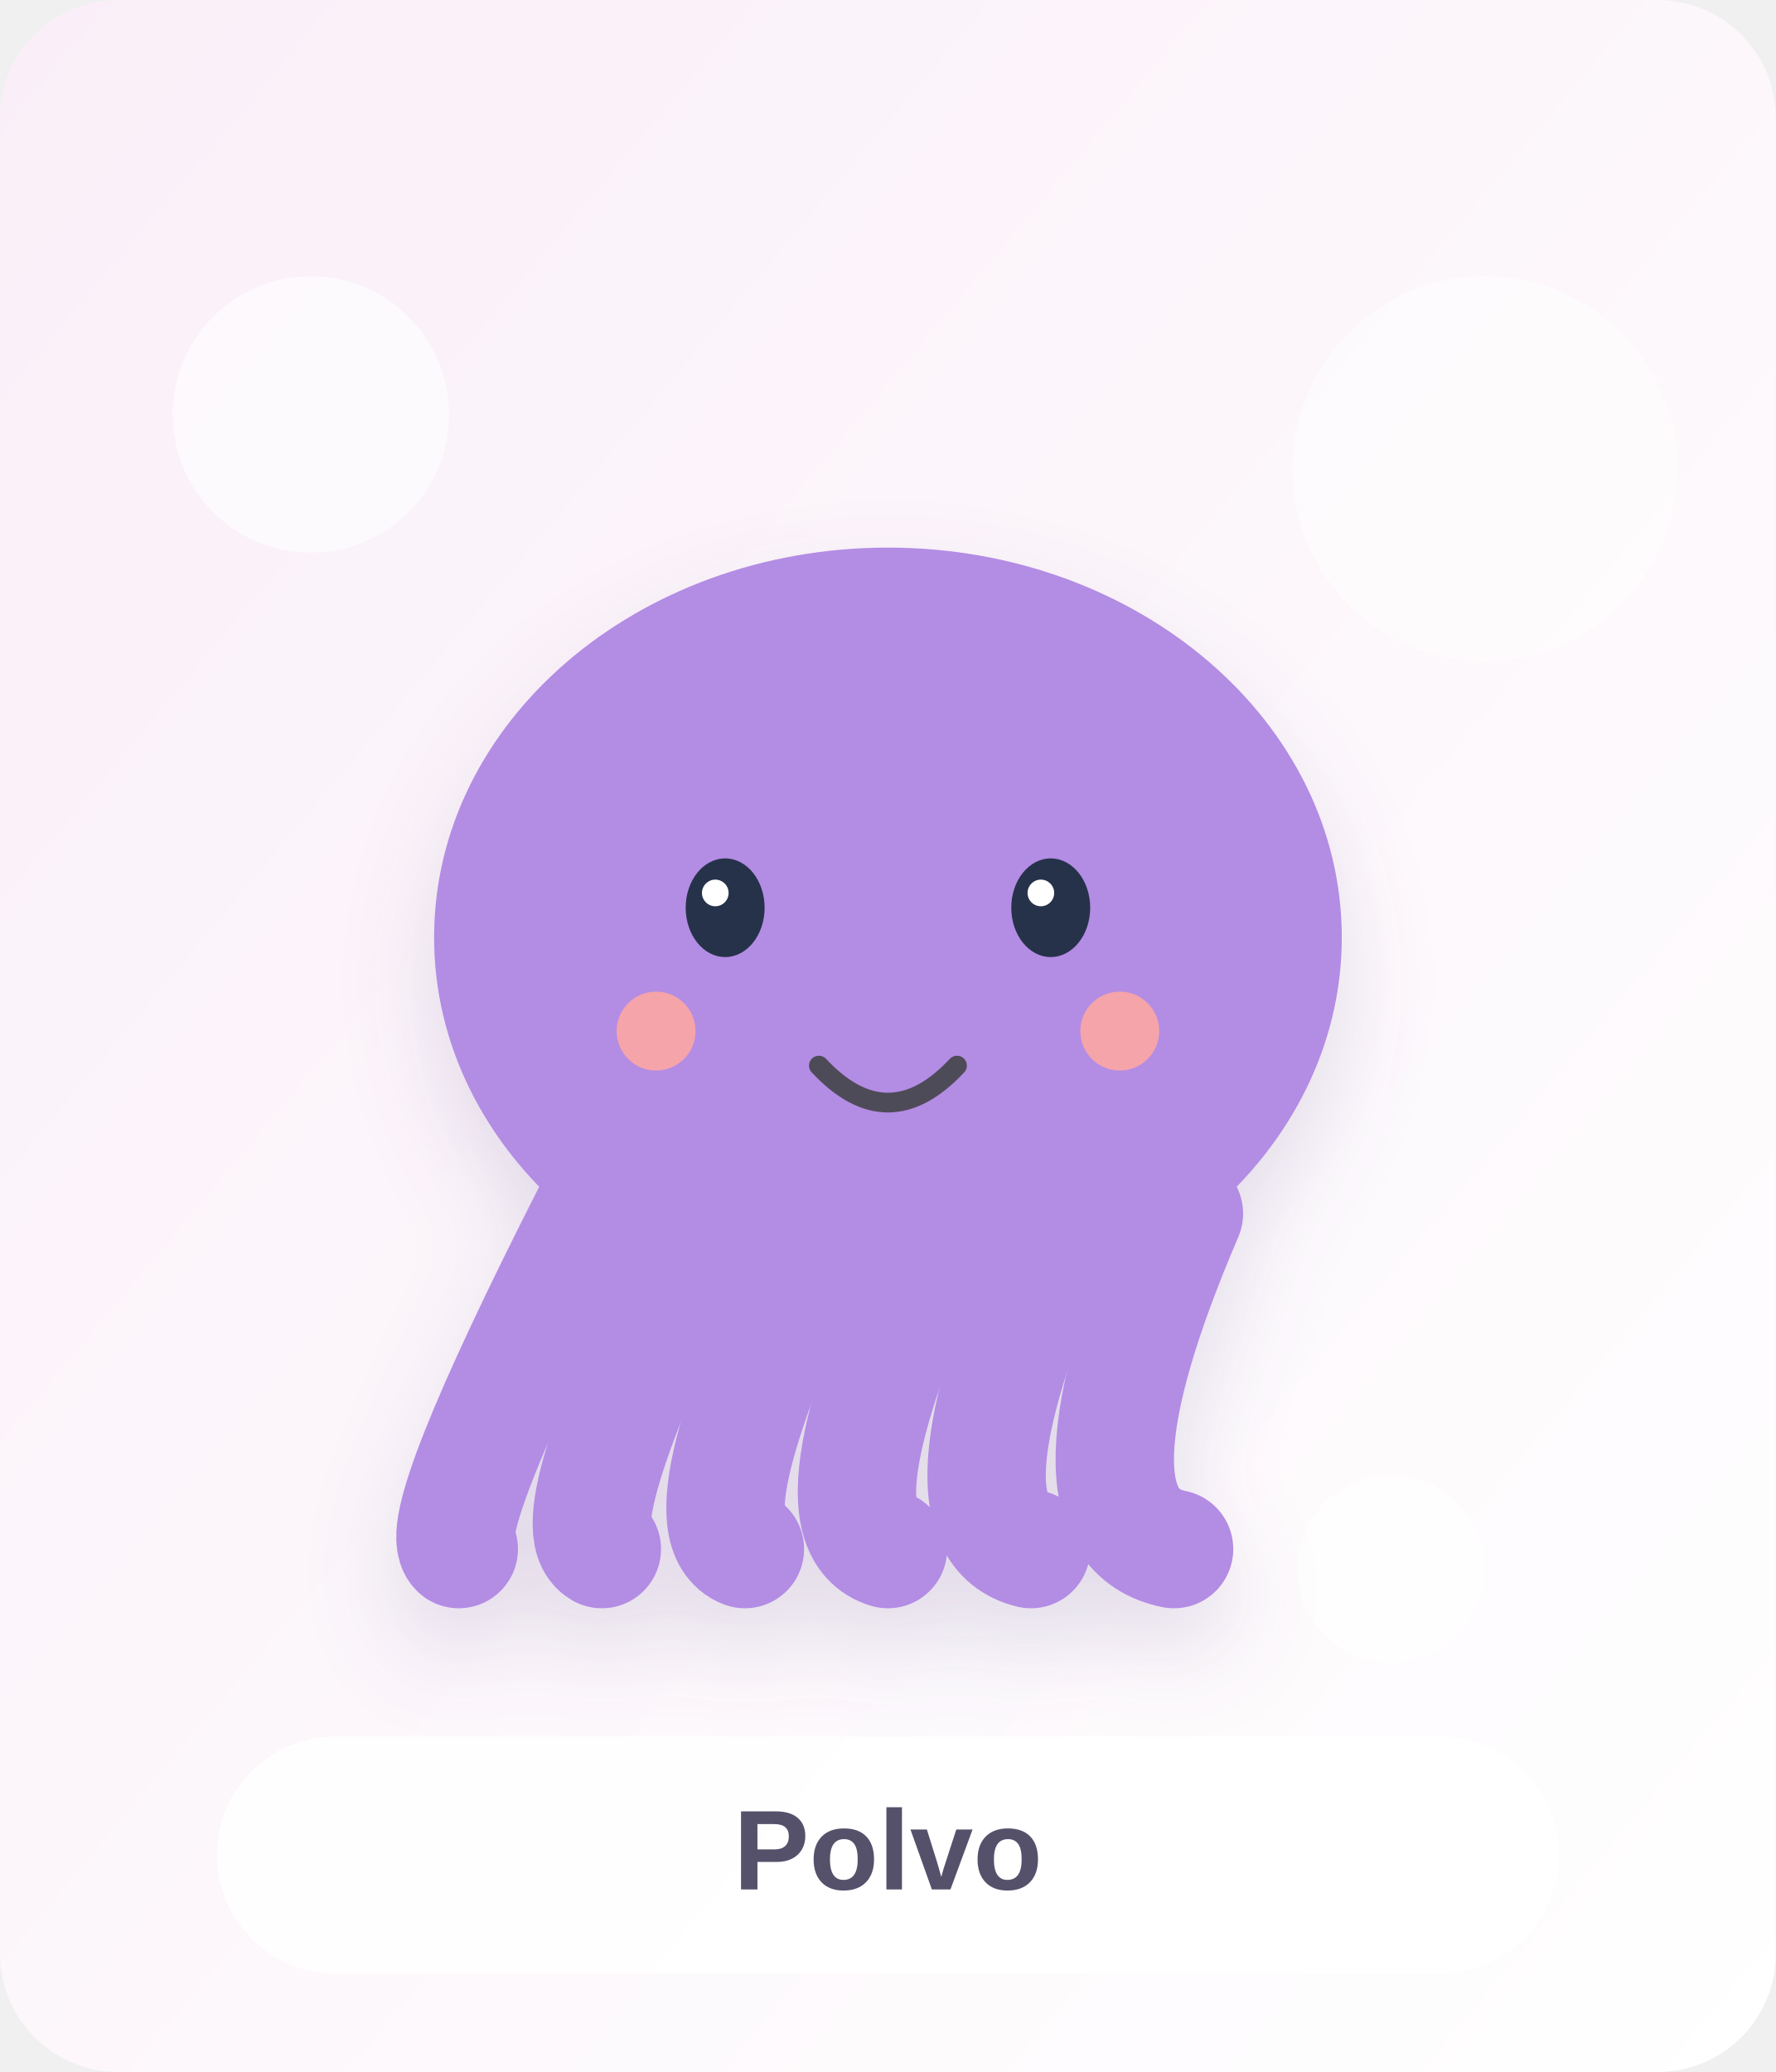
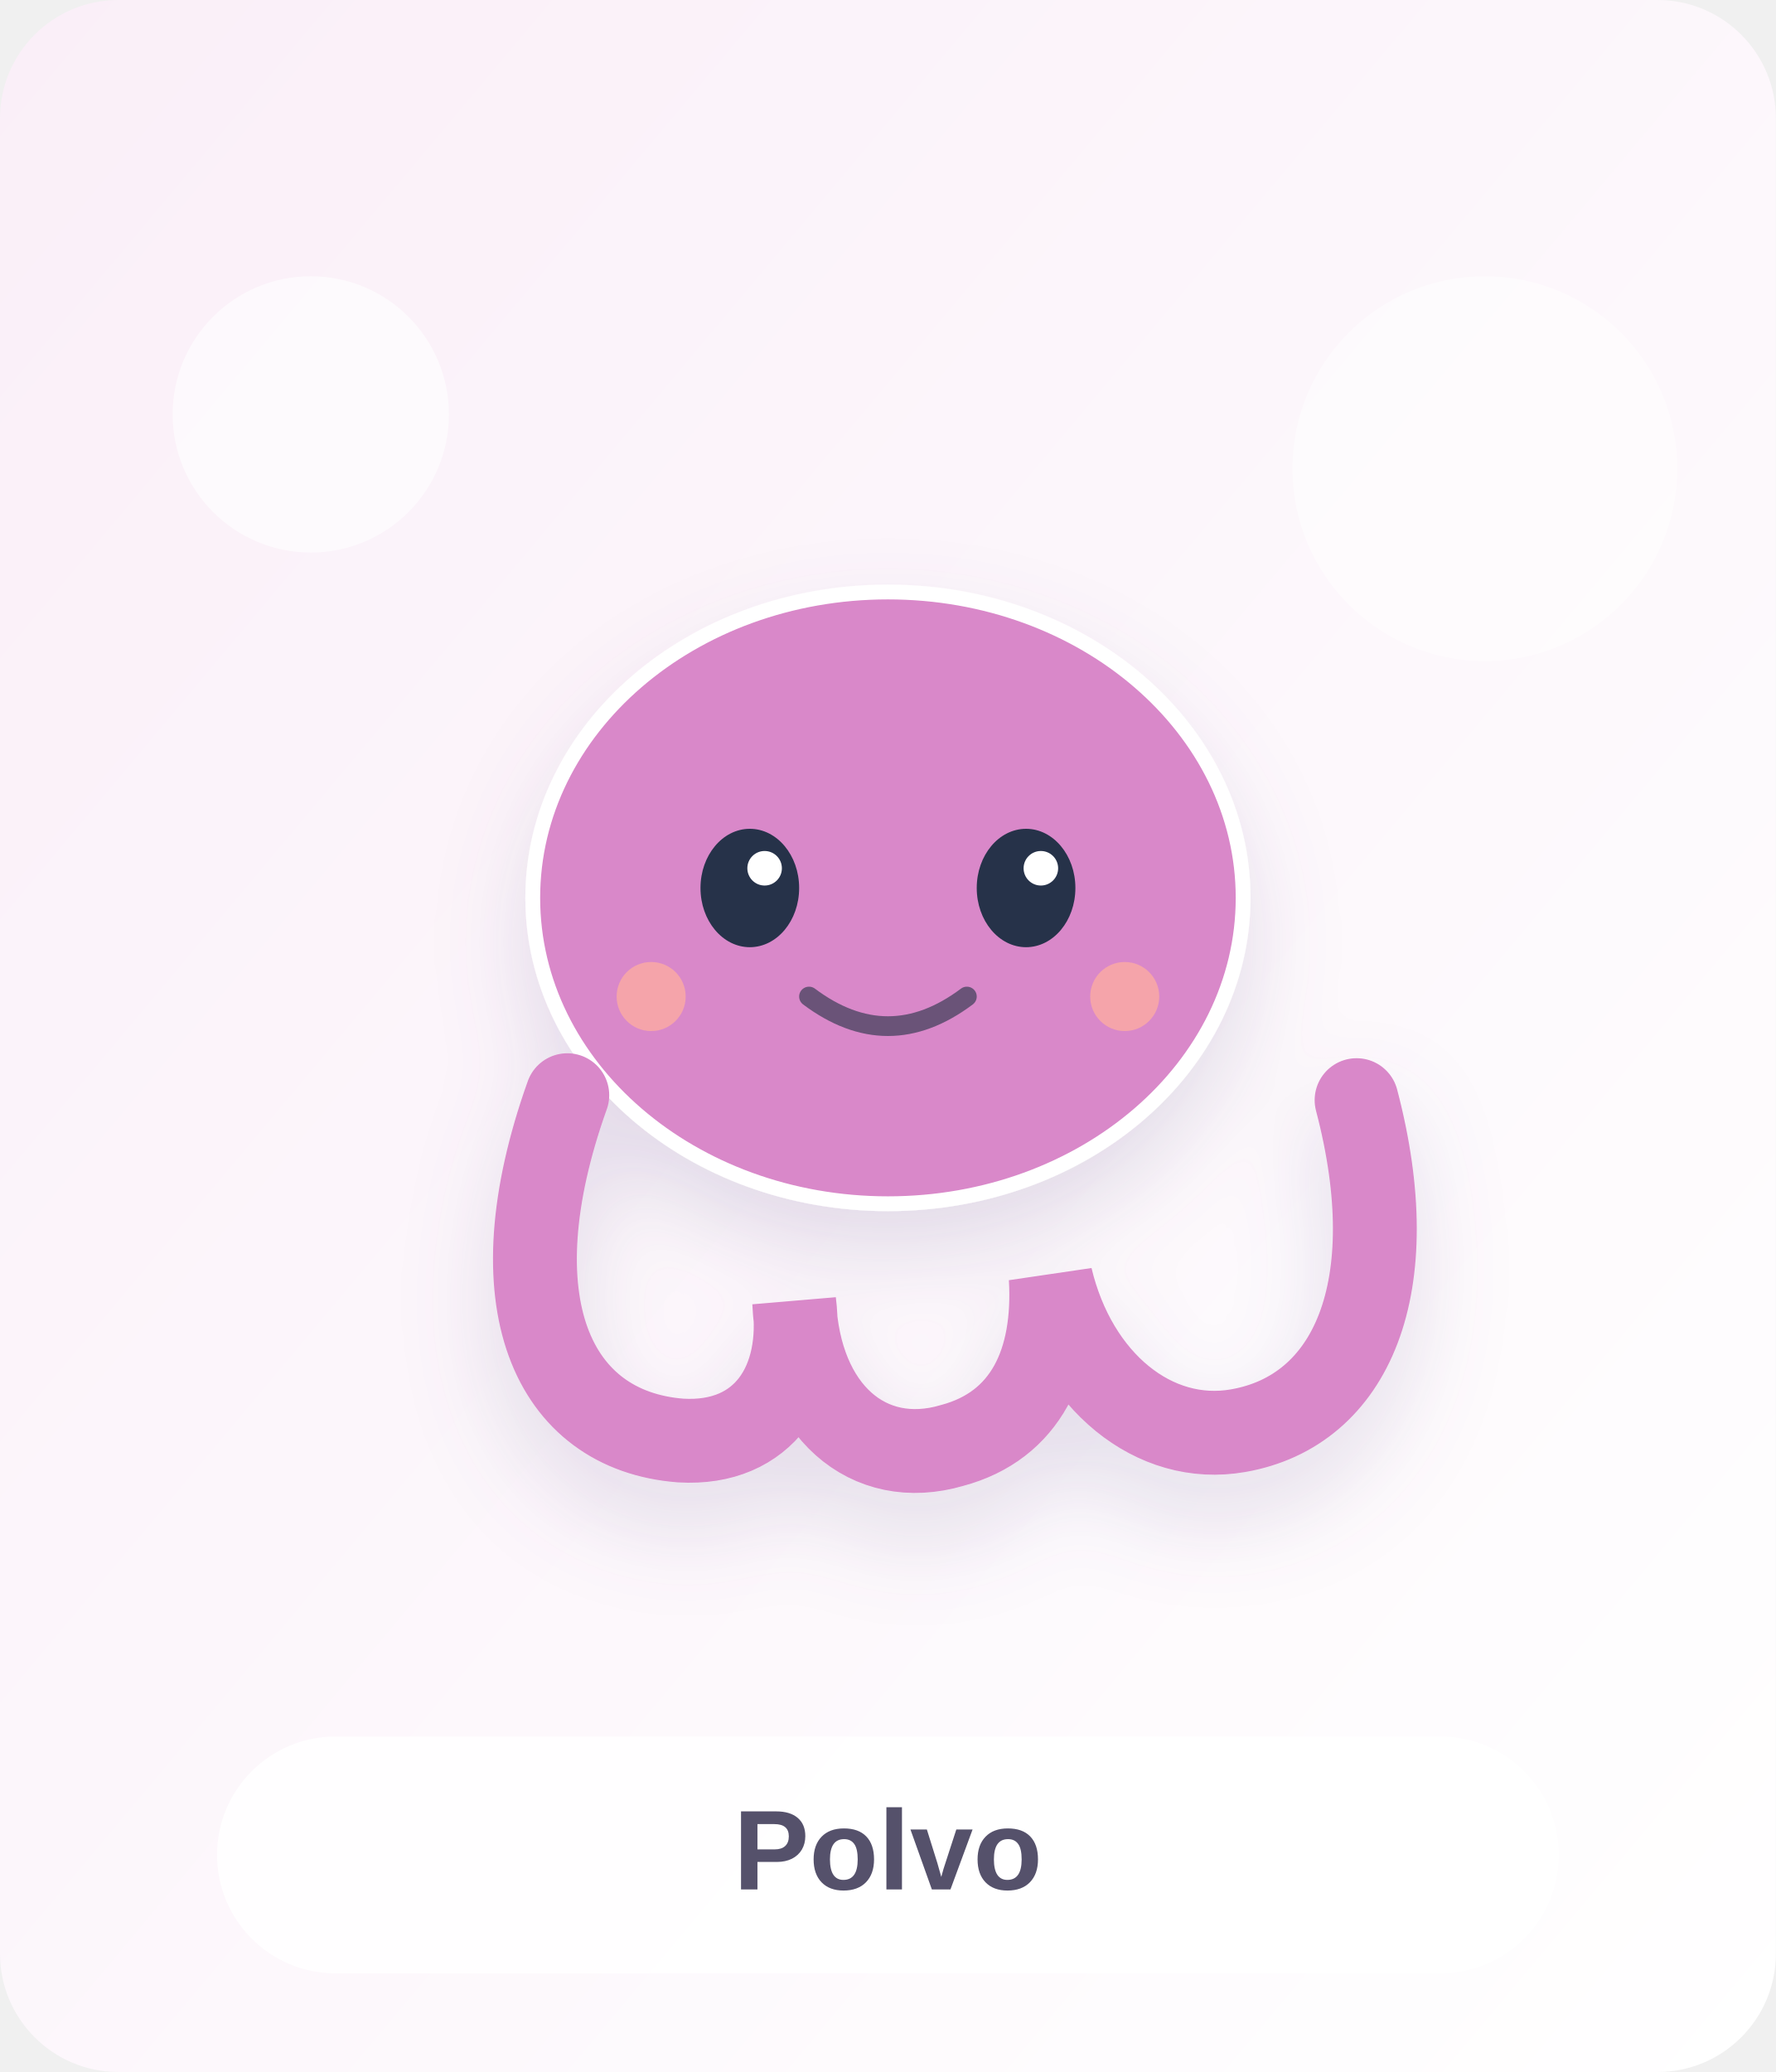
<svg xmlns="http://www.w3.org/2000/svg" width="360" height="420" viewBox="0 0 360 420" role="img" aria-label="Ilustração de Polvo">
  <defs>
    <linearGradient id="bg" x1="0" y1="0" x2="1" y2="1">
      <stop stop-color="#FAEFF8" />
      <stop offset="1" stop-color="#FFFFFF" />
    </linearGradient>
    <filter id="shadow" x="-30%" y="-30%" width="160%" height="160%">
      <feDropShadow dx="0" dy="9" stdDeviation="9" flood-color="#7D6C9C" flood-opacity=".20" />
    </filter>
  </defs>
  <rect width="360" height="420" rx="24" fill="url(#bg)" />
  <circle cx="63" cy="84" r="28" fill="#FFFFFF99" />
  <circle cx="301" cy="95" r="39" fill="#FFFFFF77" />
-   <circle cx="282" cy="318" r="19" fill="#FFFFFFB2" />
  <g filter="url(#shadow)">
-     <path d="M120 246 Q88 309 93 314" fill="none" stroke="#B38CE4" stroke-width="24" stroke-linecap="round" stroke-linejoin="round" />
-     <path d="M144 246 Q113 309 122 314" fill="none" stroke="#B38CE4" stroke-width="24" stroke-linecap="round" stroke-linejoin="round" />
-     <path d="M168 246 Q138 309 151 314" fill="none" stroke="#B38CE4" stroke-width="24" stroke-linecap="round" stroke-linejoin="round" />
-     <path d="M192 246 Q163 309 180 314" fill="none" stroke="#B38CE4" stroke-width="24" stroke-linecap="round" stroke-linejoin="round" />
-     <path d="M216 246 Q188 309 209 314" fill="none" stroke="#B38CE4" stroke-width="24" stroke-linecap="round" stroke-linejoin="round" />
-     <path d="M240 246 Q213 309 238 314" fill="none" stroke="#B38CE4" stroke-width="24" stroke-linecap="round" stroke-linejoin="round" />
-     <ellipse cx="180" cy="190" rx="92" ry="79" fill="#B38CE4" stroke="none" stroke-width="0" />
-     <ellipse cx="147" cy="184" rx="8" ry="10" fill="#26324A" stroke="none" stroke-width="0" />
-     <ellipse cx="213" cy="184" rx="8" ry="10" fill="#26324A" stroke="none" stroke-width="0" />
-     <circle cx="145" cy="181" r="2.7" fill="#FFFFFF" />
-     <circle cx="211" cy="181" r="2.7" fill="#FFFFFF" />
-     <circle cx="133" cy="209" r="8" fill="#F5A4AA" />
-     <circle cx="227" cy="209" r="8" fill="#F5A4AA" />
-     <path d="M166 216 Q180 231 194 216" fill="none" stroke="#4E4B58" stroke-width="4" stroke-linecap="round" stroke-linejoin="round" />
+     <ellipse cx="180" cy="182" rx="72" ry="62" fill="#D988C9" stroke="#fff" stroke-width="3" />
+     <path d="M115 222 C100 264 112 290 138 292 C155 293 163 280 161 264 C162 286 176 298 193 293 C208 289 214 276 213 259 C218 280 234 293 251 290 C274 286 285 261 275 223" fill="none" stroke="#D988C9" stroke-width="17" stroke-linecap="round" />
+     <ellipse cx="152" cy="180" rx="10" ry="12" fill="#26324A" />
+     <ellipse cx="208" cy="180" rx="10" ry="12" fill="#26324A" />
+     <circle cx="155" cy="176" r="3.5" fill="#fff" />
+     <circle cx="211" cy="176" r="3.5" fill="#fff" />
+     <circle cx="132" cy="202" r="7" fill="#F5A4AA" />
+     <circle cx="228" cy="202" r="7" fill="#F5A4AA" />
+     <path d="M164 202 Q180 214 196 202" fill="none" stroke="#6A5378" stroke-width="4" stroke-linecap="round" />
  </g>
  <rect x="44" y="352" width="272" height="48" rx="24" fill="#FFFFFFE9" />
  <text x="180" y="383" font-family="Verdana,Arial,sans-serif" font-weight="bold" font-size="23" text-anchor="middle" fill="#55516B">Polvo</text>
</svg>
